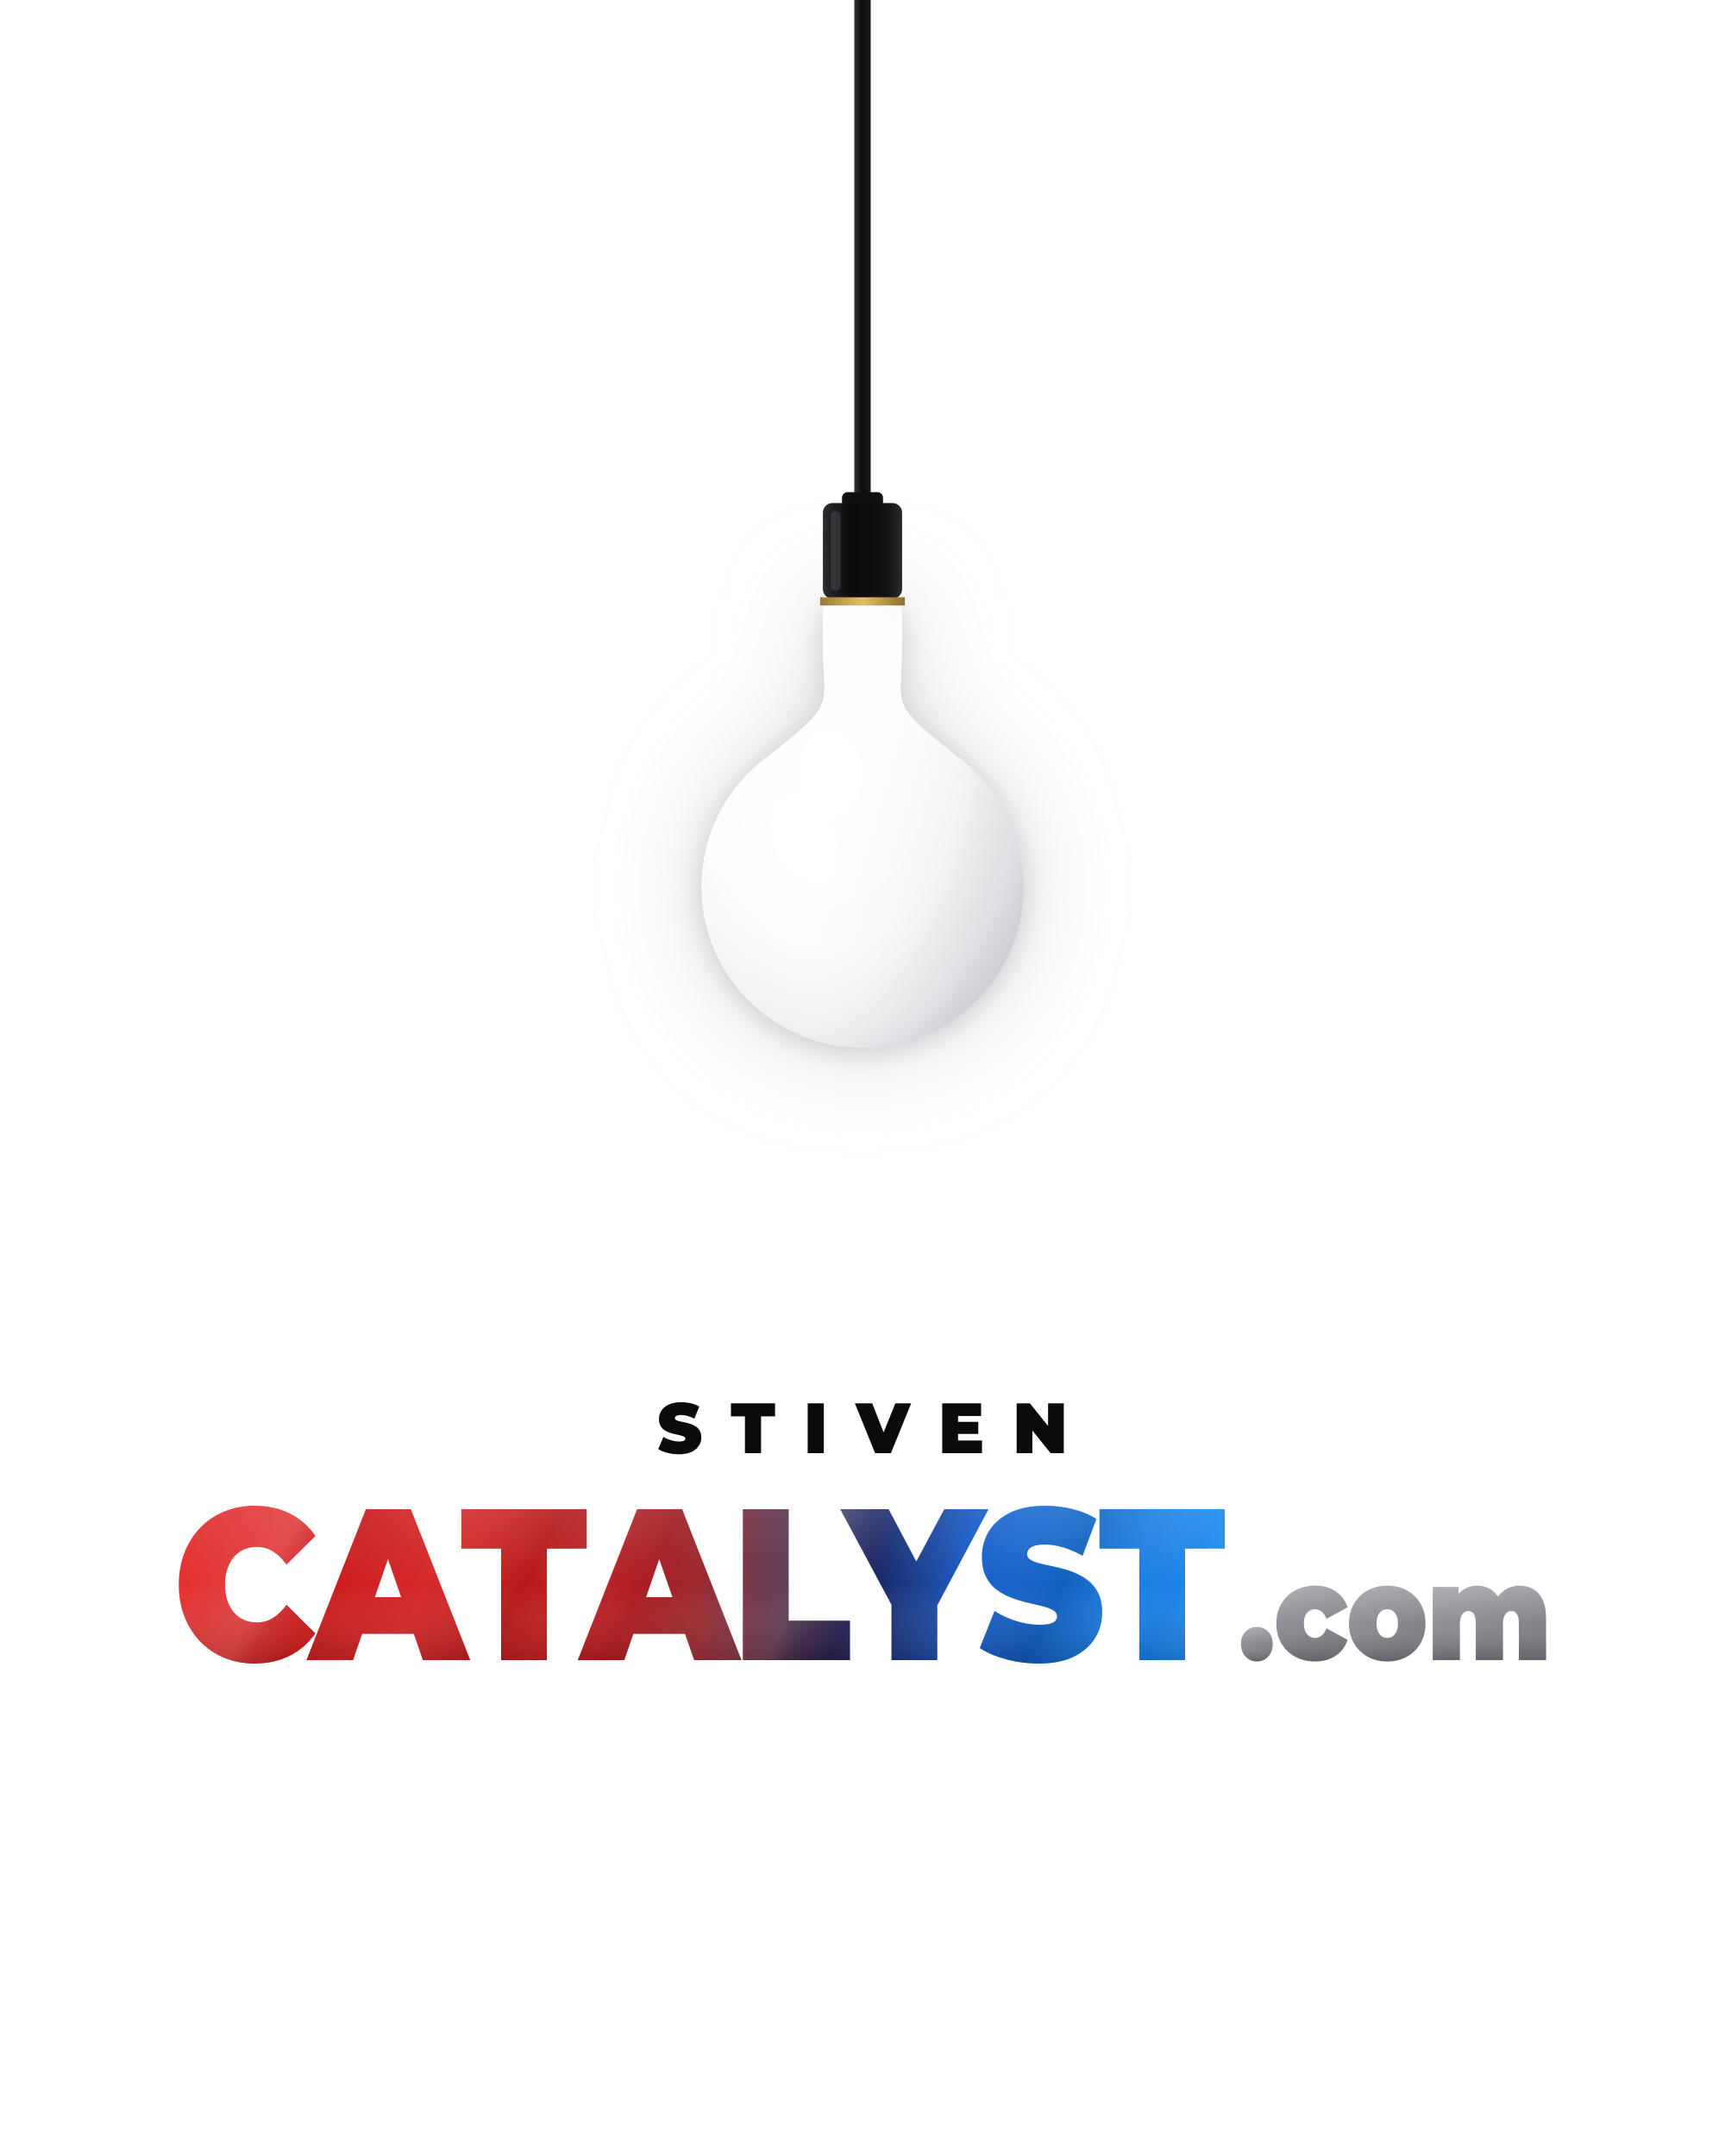
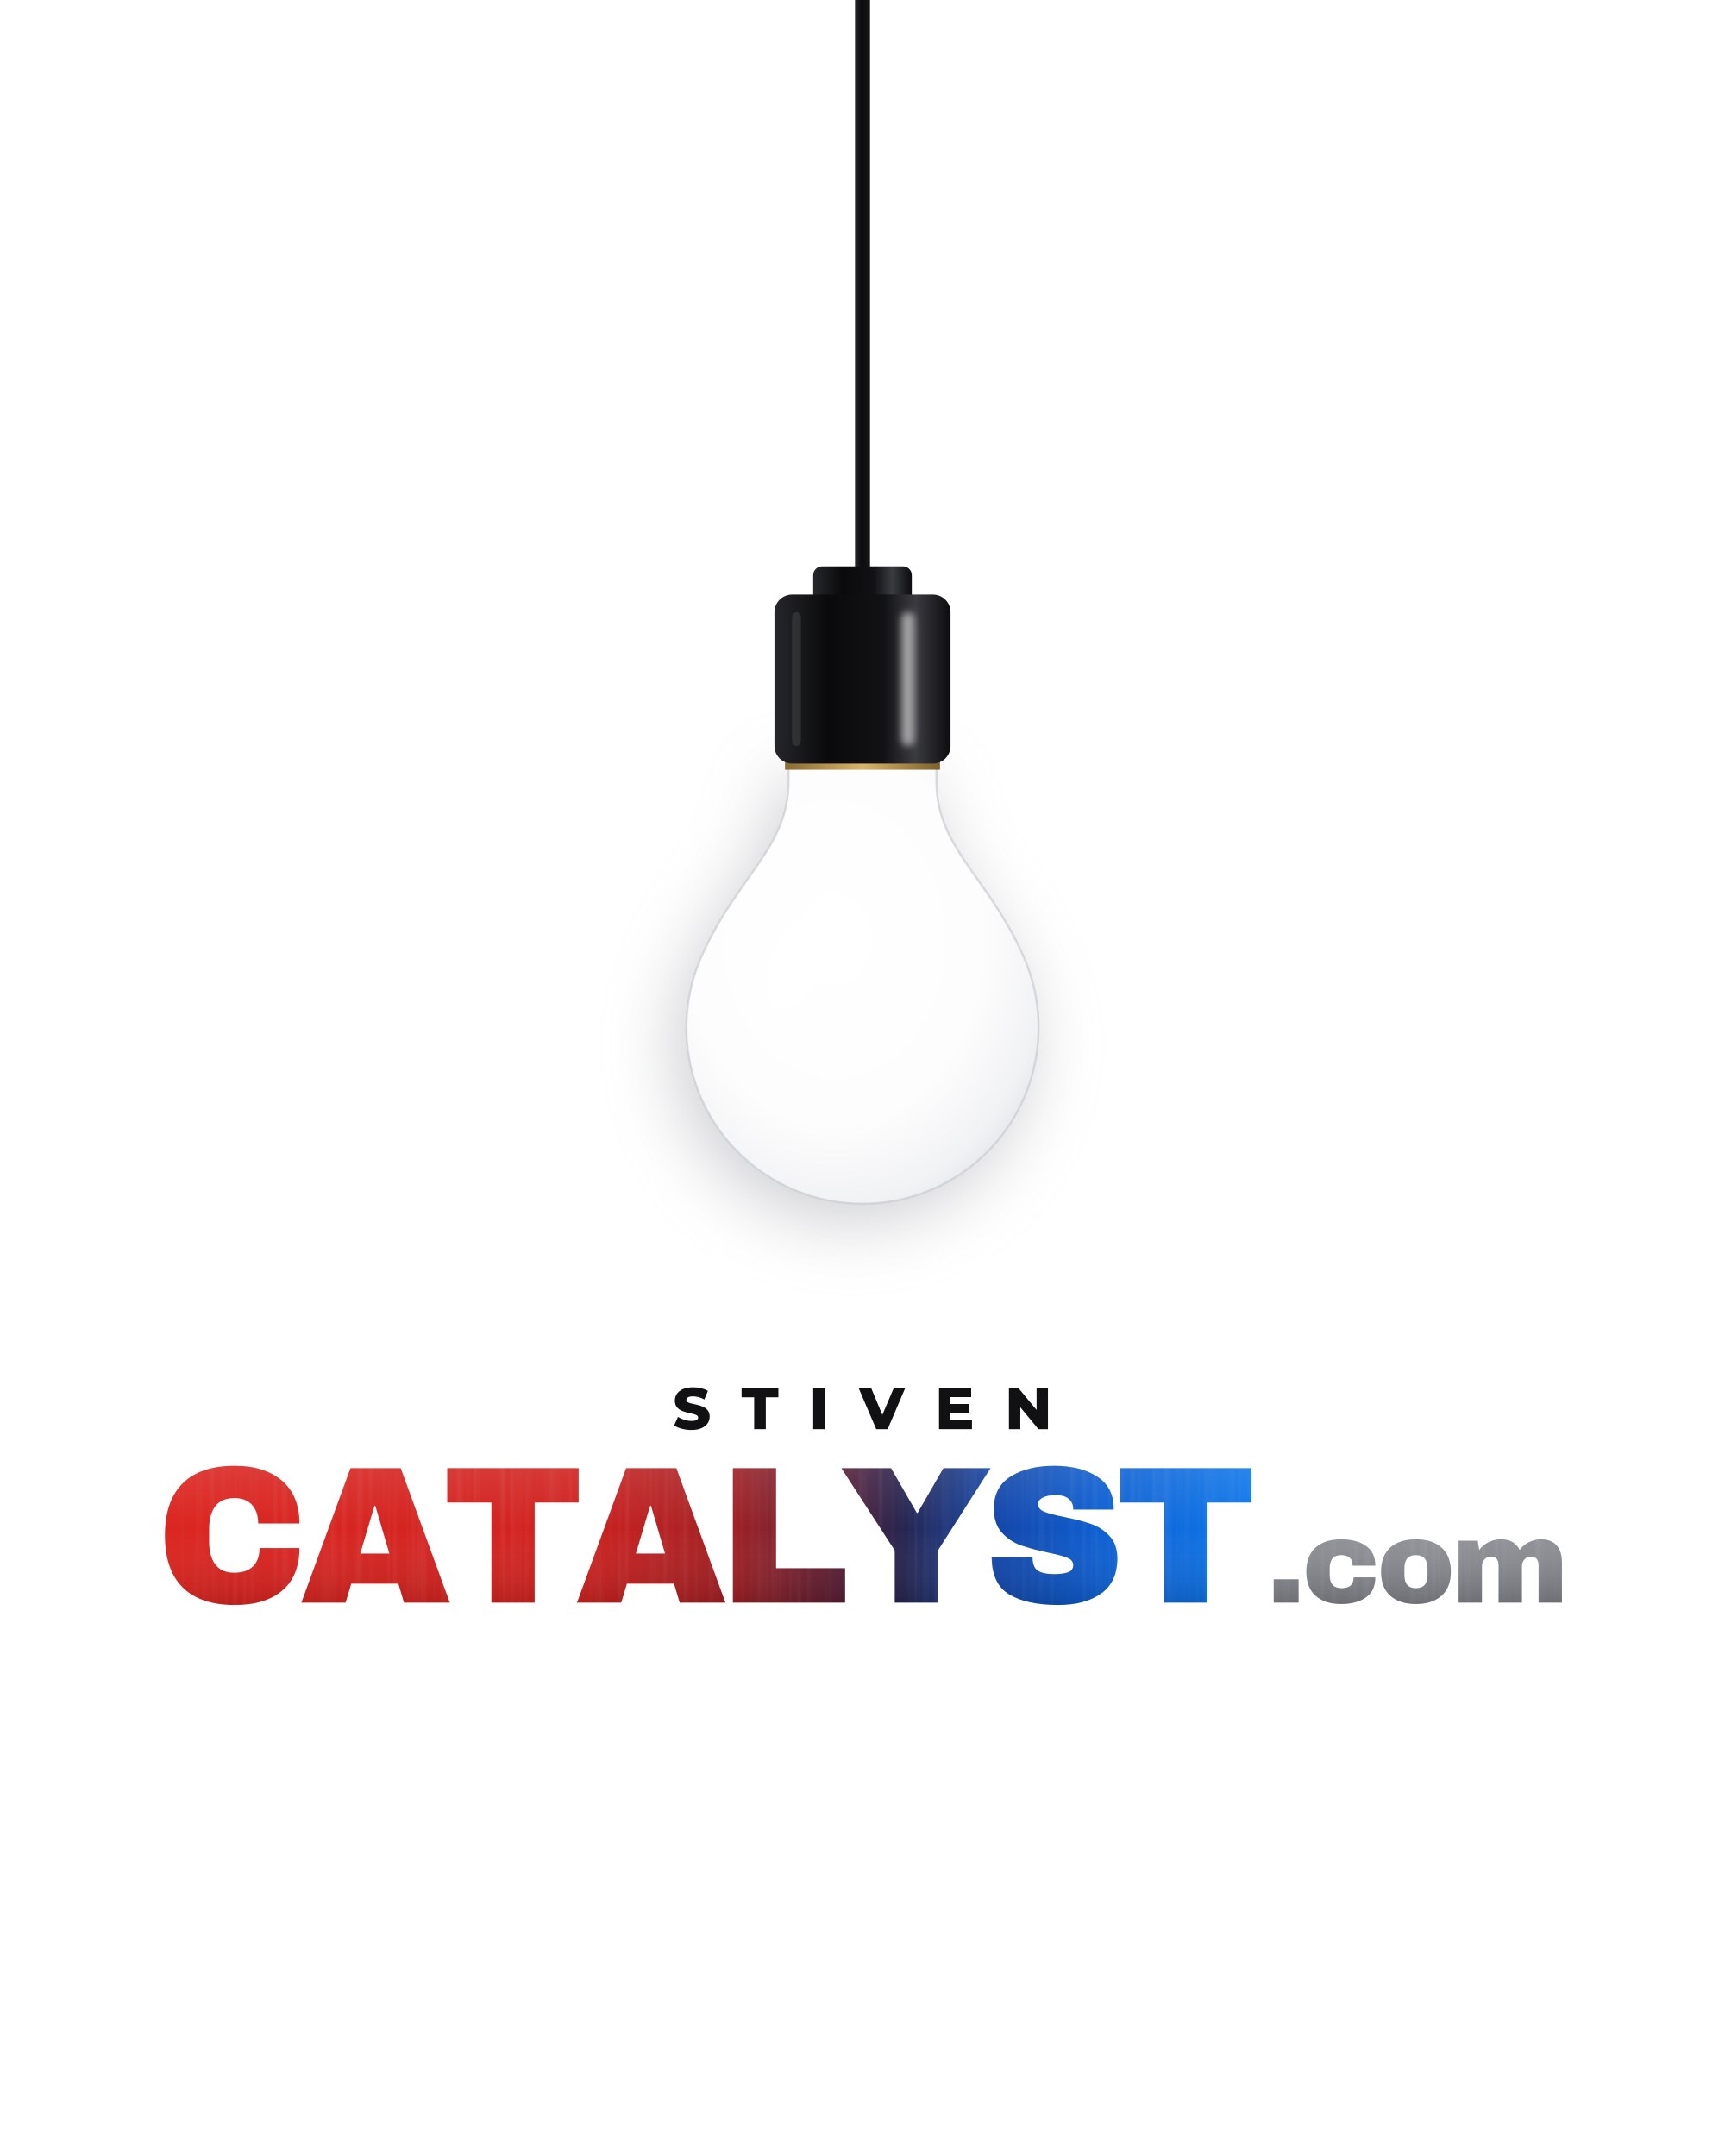
<svg xmlns="http://www.w3.org/2000/svg" viewBox="0 0 2400 3000" width="2400" height="3000">
  <defs>
-     <linearGradient id="catalyst" gradientUnits="userSpaceOnUse" x1="240.9" y1="2310.0" x2="1705.2" y2="2310.0">
-       <stop offset="0" stop-color="#e21f1f" />
-       <stop offset="0.36" stop-color="#cc1c1d" />
-       <stop offset="0.50" stop-color="#951c23" />
-       <stop offset="0.59" stop-color="#3d1e3f" />
-       <stop offset="0.67" stop-color="#1a2a6e" />
-       <stop offset="0.76" stop-color="#0c56c6" />
-       <stop offset="0.88" stop-color="#1476df" />
-       <stop offset="1" stop-color="#1c8bee" />
+     <linearGradient id="catalyst" gradientUnits="userSpaceOnUse" x1="217.2" y1="2230.0" x2="1748.6" y2="2230.0">
+       <stop offset="0" stop-color="#dc2520" />
+       <stop offset="0.38" stop-color="#d0221f" />
+       <stop offset="0.52" stop-color="#a11f23" />
+       <stop offset="0.62" stop-color="#5a1f35" />
+       <stop offset="0.68" stop-color="#262551" />
+       <stop offset="0.76" stop-color="#1446a8" />
+       <stop offset="0.86" stop-color="#0d5fd2" />
+       <stop offset="1" stop-color="#0f78ea" />
    </linearGradient>
-     <linearGradient id="gloss" gradientUnits="userSpaceOnUse" x1="240.9" y1="2010.0" x2="840.9" y2="2310.0" spreadMethod="repeat">
-       <stop offset="0" stop-color="#ffffff" stop-opacity="0" />
-       <stop offset="0.30" stop-color="#ffffff" stop-opacity="0.16" />
-       <stop offset="0.42" stop-color="#000000" stop-opacity="0.07" />
-       <stop offset="0.60" stop-color="#ffffff" stop-opacity="0.05" />
-       <stop offset="0.78" stop-color="#000000" stop-opacity="0.12" />
-       <stop offset="1" stop-color="#ffffff" stop-opacity="0" />
+     <linearGradient id="silver" gradientUnits="userSpaceOnUse" x1="0" y1="2042.9" x2="0" y2="2230.0">
+       <stop offset="0" stop-color="#a3a4aa" />
+       <stop offset="1" stop-color="#7f8086" />
    </linearGradient>
-     <linearGradient id="depth" x1="0" y1="0" x2="0" y2="1">
-       <stop offset="0" stop-color="#ffffff" stop-opacity="0.10" />
-       <stop offset="0.5" stop-color="#ffffff" stop-opacity="0" />
-       <stop offset="1" stop-color="#000000" stop-opacity="0.16" />
+     <linearGradient id="shade" gradientUnits="userSpaceOnUse" x1="0" y1="2042.9" x2="0" y2="2230.0">
+       <stop offset="0" stop-color="#fff" stop-opacity="0.10" />
+       <stop offset="0.45" stop-color="#fff" stop-opacity="0" />
+       <stop offset="1" stop-color="#000" stop-opacity="0.13" />
    </linearGradient>
-     <linearGradient id="silver" x1="0" y1="0" x2="0.3" y2="1">
-       <stop offset="0" stop-color="#a7a8ad" />
-       <stop offset="0.5" stop-color="#8e8f95" />
-       <stop offset="1" stop-color="#77787e" />
-     </linearGradient>
-     <radialGradient id="glass" cx="0.40" cy="0.38" r="0.72">
+     <filter id="brushed" x="0" y="0" width="100%" height="100%" color-interpolation-filters="sRGB">
+       <feTurbulence type="fractalNoise" baseFrequency="0.131 0.003" numOctaves="2" seed="7" result="n" />
+       <feColorMatrix in="n" type="matrix" values="0 0 0 0 1  0 0 0 0 1  0 0 0 0 1  0 0 0 1.4 -0.62" result="streaks" />
+       <feComposite in="streaks" in2="SourceGraphic" operator="in" result="s" />
+       <feComponentTransfer in="s" result="t">
+         <feFuncA type="linear" slope="0.10" />
+       </feComponentTransfer>
+       <feMerge>
+         <feMergeNode in="SourceGraphic" />
+         <feMergeNode in="t" />
+       </feMerge>
+     </filter>
+     <radialGradient id="glass" cx="0.42" cy="0.40" r="0.70">
      <stop offset="0" stop-color="#ffffff" />
-       <stop offset="0.55" stop-color="#fdfdfd" />
-       <stop offset="0.82" stop-color="#eff0f2" />
-       <stop offset="1" stop-color="#d4d6da" />
+       <stop offset="0.6" stop-color="#fdfdfd" />
+       <stop offset="0.86" stop-color="#f1f2f4" />
+       <stop offset="1" stop-color="#dfe1e5" />
    </radialGradient>
-     <linearGradient id="glassrim" x1="0" y1="0" x2="1" y2="0.4">
-       <stop offset="0" stop-color="#ffffff" stop-opacity="0.35" />
-       <stop offset="0.5" stop-color="#ffffff" stop-opacity="0" />
-       <stop offset="1" stop-color="#9ea2a8" stop-opacity="0.22" />
-     </linearGradient>
    <linearGradient id="socket" x1="0" y1="0" x2="1" y2="0">
-       <stop offset="0" stop-color="#2c2c30" />
-       <stop offset="0.35" stop-color="#0b0b0d" />
-       <stop offset="0.8" stop-color="#121214" />
-       <stop offset="1" stop-color="#2a2a2e" />
+       <stop offset="0" stop-color="#26272b" />
+       <stop offset="0.30" stop-color="#0a0a0c" />
+       <stop offset="0.62" stop-color="#121215" />
+       <stop offset="0.80" stop-color="#3a3b40" />
+       <stop offset="1" stop-color="#0d0d10" />
    </linearGradient>
    <linearGradient id="cord" x1="0" y1="0" x2="1" y2="0">
-       <stop offset="0" stop-color="#303033" />
-       <stop offset="0.5" stop-color="#0c0c0e" />
-       <stop offset="1" stop-color="#1c1c1f" />
+       <stop offset="0" stop-color="#2a2a2e" />
+       <stop offset="0.45" stop-color="#0b0b0d" />
+       <stop offset="1" stop-color="#18181b" />
    </linearGradient>
    <linearGradient id="brass" x1="0" y1="0" x2="1" y2="0">
-       <stop offset="0" stop-color="#9a7a3a" />
-       <stop offset="0.5" stop-color="#e2bf6a" />
-       <stop offset="1" stop-color="#8d6f33" />
+       <stop offset="0" stop-color="#8a6a33" />
+       <stop offset="0.5" stop-color="#d9b46a" />
+       <stop offset="1" stop-color="#7d5f2c" />
    </linearGradient>
-     <filter id="halo" x="-60%" y="-40%" width="220%" height="180%">
-       <feGaussianBlur stdDeviation="64.6" />
+     <filter id="bulbShadow" x="-80%" y="-60%" width="260%" height="220%">
+       <feGaussianBlur stdDeviation="49.00" />
    </filter>
-     <filter id="soft" x="-40%" y="-30%" width="180%" height="160%">
-       <feGaussianBlur stdDeviation="17.1" />
+     <filter id="bulbSoft" x="-60%" y="-60%" width="220%" height="220%">
+       <feGaussianBlur stdDeviation="17.15" />
    </filter>
-     <filter id="tiny" x="-50%" y="-50%" width="200%" height="200%">
-       <feGaussianBlur stdDeviation="9.5" />
+     <filter id="bulbTiny" x="-100%" y="-20%" width="300%" height="140%">
+       <feGaussianBlur stdDeviation="4.90" />
    </filter>
  </defs>
  <rect width="2400" height="3000" fill="#ffffff" />
-   <path d="M1144.9,842.5 L1255.1,842.5 L1255.1,899.5 C1255.1,986.9 1233.2,975.3 1338.0,1057.2 A224.2,224.2 0 1,1 1062.0,1057.2 C1166.8,975.3 1144.9,986.9 1144.9,899.5 Z" fill="#c3c6cb" opacity="0.65" filter="url(#halo)" />
-   <path d="M1144.9,842.5 L1255.1,842.5 L1255.1,899.5 C1255.1,986.9 1233.2,975.3 1338.0,1057.2 A224.2,224.2 0 1,1 1062.0,1057.2 C1166.8,975.3 1144.9,986.9 1144.9,899.5 Z" fill="#a9adb3" opacity="0.5" filter="url(#soft)" transform="translate(0 5.7)" />
-   <rect x="1188.6" y="0" width="22.8" height="707.6" fill="url(#cord)" />
-   <path d="M1144.9,842.5 L1255.1,842.5 L1255.1,899.5 C1255.1,986.9 1233.2,975.3 1338.0,1057.2 A224.2,224.2 0 1,1 1062.0,1057.2 C1166.8,975.3 1144.9,986.9 1144.9,899.5 Z" fill="url(#glass)" />
-   <path d="M1144.9,842.5 L1255.1,842.5 L1255.1,899.5 C1255.1,986.9 1233.2,975.3 1338.0,1057.2 A224.2,224.2 0 1,1 1062.0,1057.2 C1166.8,975.3 1144.9,986.9 1144.9,899.5 Z" fill="url(#glassrim)" />
-   <ellipse cx="1119.3" cy="1166.6" rx="44.8" ry="67.3" fill="#ffffff" opacity="0.9" transform="rotate(-24 1119.3 1166.6)" filter="url(#tiny)" />
-   <rect x="1171.5" y="684.8" width="57.0" height="26.6" rx="7.6" fill="#101012" />
-   <rect x="1144.9" y="700.0" width="110.2" height="133.0" rx="13.3" fill="url(#socket)" />
-   <rect x="1156.3" y="711.4" width="13.3" height="110.2" rx="5.7" fill="#ffffff" opacity="0.10" />
-   <rect x="1141.1" y="831.1" width="117.8" height="11.4" fill="url(#brass)" />
-   <g>
-     <path d="M944.754 2023.584Q936.391 2023.584 928.597 2021.604Q920.804 2019.624 915.767 2016.456L922.99 1999.428Q927.742 2002.299 933.587 2004.032Q939.432 2005.764 944.944 2005.764Q948.176 2005.764 950.029 2005.318Q951.882 2004.873 952.738 2004.032Q953.593 2003.19 953.593 2002.002Q953.593 2000.121 951.597 1999.032Q949.601 1997.943 946.322 1997.2Q943.044 1996.458 939.147 1995.617Q935.25 1994.775 931.306 1993.389Q927.362 1992.003 924.083 1989.726Q920.804 1987.449 918.808 1983.736Q916.812 1980.024 916.812 1974.48Q916.812 1968.045 920.281 1962.749Q923.75 1957.452 930.641 1954.284Q937.531 1951.116 947.796 1951.116Q954.543 1951.116 961.101 1952.601Q967.659 1954.086 972.886 1957.155L966.138 1974.084Q961.196 1971.51 956.587 1970.223Q951.977 1968.936 947.605 1968.936Q944.374 1968.936 942.473 1969.53Q940.572 1970.124 939.765 1971.114Q938.957 1972.104 938.957 1973.292Q938.957 1975.074 940.953 1976.113Q942.948 1977.153 946.227 1977.846Q949.506 1978.539 953.45 1979.331Q957.395 1980.123 961.291 1981.509Q965.188 1982.895 968.467 1985.172Q971.746 1987.449 973.741 1991.112Q975.737 1994.775 975.737 2000.22Q975.737 2006.556 972.268 2011.852Q968.799 2017.149 961.956 2020.367Q955.114 2023.584 944.754 2023.584Z" fill="#0b0b0c" />
-     <path d="M1036.436 2022.0V1970.817H1016.953V1952.7H1078.349V1970.817H1058.866V2022.0Z" fill="#0b0b0c" />
-     <path d="M1123.746 2022.0V1952.7H1146.176V2022.0Z" fill="#0b0b0c" />
-     <path d="M1217.519 2022.0 1189.387 1952.7H1213.527L1236.432 2011.209H1222.081L1245.651 1952.7H1267.7L1239.568 2022.0Z" fill="#0b0b0c" />
-     <path d="M1310.912 2022.0V1952.7H1364.989V1970.322H1332.961V2004.378H1366.225V2022.0ZM1331.44 1995.27V1978.44H1361.093V1995.27Z" fill="#0b0b0c" />
-     <path d="M1414.474 2022.0V1952.7H1432.911L1466.746 1994.874H1458.192V1952.7H1480.051V2022.0H1461.613L1427.779 1979.826H1436.333V2022.0Z" fill="#0b0b0c" />
+   <g id="bulb">
+     <path d="M1097.10,1062.50 L1302.90,1062.50 L1302.90,1087.00 C1302.90,1180.10 1373.99,1218.44 1423.82,1330.35 A245.00,245.00 0 1,1 976.18,1330.35 C1026.01,1218.44 1097.10,1180.10 1097.10,1087.00 Z" fill="#7d8088" opacity="0.38" filter="url(#bulbShadow)" transform="translate(-14.70 24.50)" />
+     <rect x="1189.59" y="0" width="20.83" height="789.10" fill="url(#cord)" />
+     <path d="M1097.10,1062.50 L1302.90,1062.50 L1302.90,1087.00 C1302.90,1180.10 1373.99,1218.44 1423.82,1330.35 A245.00,245.00 0 1,1 976.18,1330.35 C1026.01,1218.44 1097.10,1180.10 1097.10,1087.00 Z" fill="url(#glass)" />
+     <path d="M1097.10,1062.50 L1302.90,1062.50 L1302.90,1087.00 C1302.90,1180.10 1373.99,1218.44 1423.82,1330.35 A245.00,245.00 0 1,1 976.18,1330.35 C1026.01,1218.44 1097.10,1180.10 1097.10,1087.00 Z" fill="none" stroke="#c9ccd1" stroke-width="2.94" opacity="0.7" />
+     <ellipse cx="1106.90" cy="1341.80" rx="39.20" ry="73.50" fill="#fff" opacity="0.85" transform="rotate(22 1106.90 1341.80)" filter="url(#bulbSoft)" />
+     <rect x="1092.20" y="1053.92" width="215.60" height="17.15" fill="url(#brass)" />
+     <rect x="1131.40" y="788.10" width="137.20" height="51.45" rx="12.25" fill="url(#socket)" />
+     <rect x="1077.50" y="827.30" width="245.00" height="235.20" rx="24.50" fill="url(#socket)" />
+     <rect x="1253.90" y="851.80" width="18.38" height="186.20" rx="9.80" fill="#fff" opacity="0.55" filter="url(#bulbTiny)" />
+     <rect x="1102.00" y="851.80" width="12.25" height="186.20" rx="7.35" fill="#fff" opacity="0.10" />
+   </g>
+   <g fill="#111113">
+     <path d="M961.974 1989.728Q954.971 1989.728 948.482 1987.995Q941.993 1986.262 937.922 1983.499L943.237 1971.54Q947.089 1974.033 952.12 1975.587Q957.151 1977.142 962.087 1977.142Q965.469 1977.142 967.478 1976.56Q969.487 1975.977 970.424 1974.929Q971.361 1973.881 971.361 1972.497Q971.361 1970.566 969.597 1969.428Q967.832 1968.29 964.954 1967.551Q962.075 1966.813 958.629 1966.081Q955.182 1965.35 951.707 1964.22Q948.232 1963.09 945.353 1961.251Q942.475 1959.413 940.71 1956.403Q938.946 1953.394 938.946 1948.824Q938.946 1943.748 941.747 1939.56Q944.548 1935.371 950.173 1932.862Q955.798 1930.352 964.256 1930.352Q969.822 1930.352 975.25 1931.601Q980.678 1932.85 984.912 1935.355L979.98 1947.282Q975.888 1945.085 971.893 1944.011Q967.897 1942.938 964.118 1942.938Q960.787 1942.938 958.75 1943.63Q956.713 1944.322 955.816 1945.467Q954.92 1946.613 954.92 1948.022Q954.92 1949.896 956.684 1951.006Q958.449 1952.116 961.327 1952.814Q964.206 1953.512 967.681 1954.228Q971.156 1954.944 974.603 1956.061Q978.05 1957.178 980.928 1959.004Q983.807 1960.831 985.571 1963.812Q987.335 1966.793 987.335 1971.281Q987.335 1976.276 984.521 1980.464Q981.707 1984.652 976.098 1987.19Q970.489 1989.728 961.974 1989.728Z" fill="#111113" />
+     <path d="M1049.295 1988.6V1944.286H1031.782V1931.48H1082.976V1944.286H1065.463V1988.6Z" fill="#111113" />
+     <path d="M1131.443 1988.6V1931.48H1147.612V1988.6Z" fill="#111113" />
+     <path d="M1219.084 1988.6 1194.652 1931.48H1212.087L1232.689 1980.921H1222.394L1243.466 1931.48H1259.409L1235.002 1988.6Z" fill="#111113" />
+     <path d="M1306.475 1988.6V1931.48H1351.209V1944.004H1322.418V1976.076H1352.295V1988.6ZM1321.29 1965.631V1953.608H1347.813V1965.631Z" fill="#111113" />
+     <path d="M1403.742 1988.6V1931.48H1417.041L1448.496 1969.533H1442.215V1931.48H1458.046V1988.6H1444.748L1413.293 1950.547H1419.573V1988.6Z" fill="#111113" />
+   </g>
+   <g filter="url(#brushed)">
+     <path d="M416.613 2119.84H359.221Q359.221 2103.52 350.653 2094.0Q342.085 2084.48 326.309 2084.48Q308.085 2084.48 299.517 2095.904Q290.949 2107.328 290.949 2127.728V2145.136Q290.949 2165.264 299.517 2176.824Q308.085 2188.384 325.765 2188.384Q343.173 2188.384 352.149 2179.408Q361.125 2170.432 361.125 2154.112H416.613Q416.613 2192.464 393.085 2212.864Q369.557 2233.264 326.581 2233.264Q278.709 2233.264 254.093 2208.784Q229.477 2184.304 229.477 2136.432Q229.477 2088.56 254.093 2064.08Q278.709 2039.6 326.581 2039.6Q368.197 2039.6 392.405 2060.408Q416.613 2081.216 416.613 2119.84Z" fill="url(#catalyst)" />
+     <path d="M562.133 2230.0 554.245 2203.616H488.693L480.805 2230.0H419.333L487.605 2042.864H557.509L625.781 2230.0ZM501.205 2161.728H541.733L522.149 2095.088H521.061Z" fill="url(#catalyst)" />
+     <path d="M743.829 2090.736V2230.0H683.717V2090.736H622.245V2042.864H805.029V2090.736Z" fill="url(#catalyst)" />
+     <path d="M945.653 2230.0 937.765 2203.616H872.213L864.325 2230.0H802.853L871.125 2042.864H941.029L1009.301 2230.0ZM884.725 2161.728H925.253L905.669 2095.088H904.581Z" fill="url(#catalyst)" />
+     <path d="M1019.637 2042.864H1079.749V2182.128H1175.765V2230.0H1019.637Z" fill="url(#catalyst)" />
+     <path d="M1304.965 2230.0H1244.853V2157.376L1170.597 2042.864H1239.685L1275.589 2105.152H1276.677L1312.581 2042.864H1378.133L1304.965 2157.376Z" fill="url(#catalyst)" />
+     <path d="M1549.493 2097.264V2100.528H1493.189V2099.44Q1493.189 2091.28 1487.205 2085.84Q1481.221 2080.4 1468.981 2080.4Q1457.013 2080.4 1450.621 2083.936Q1444.229 2087.472 1444.229 2092.64Q1444.229 2099.984 1452.933 2103.52Q1461.637 2107.056 1480.949 2110.864Q1503.525 2115.488 1518.077 2120.52Q1532.629 2125.552 1543.509 2136.976Q1554.389 2148.4 1554.661 2167.984Q1554.661 2201.168 1532.221 2217.216Q1509.781 2233.264 1472.245 2233.264Q1428.453 2233.264 1404.109 2218.576Q1379.765 2203.888 1379.765 2166.624H1436.613Q1436.613 2180.768 1443.957 2185.528Q1451.301 2190.288 1466.805 2190.288Q1478.229 2190.288 1485.709 2187.84Q1493.189 2185.392 1493.189 2177.776Q1493.189 2170.976 1484.893 2167.576Q1476.597 2164.176 1457.829 2160.368Q1434.981 2155.472 1420.021 2150.168Q1405.061 2144.864 1393.909 2132.624Q1382.757 2120.384 1382.757 2099.44Q1382.757 2068.704 1406.557 2054.152Q1430.357 2039.6 1466.805 2039.6Q1502.709 2039.6 1525.829 2054.152Q1548.949 2068.704 1549.493 2097.264Z" fill="url(#catalyst)" />
+     <path d="M1680.053 2090.736V2230.0H1619.941V2090.736H1558.469V2042.864H1741.253V2090.736Z" fill="url(#catalyst)" />
  </g>
  <g>
-     <path d="M354.068 2314.8Q331.388 2314.8 312.083 2306.85Q292.778 2298.9 278.603 2284.2Q264.428 2269.5 256.598 2249.4Q248.768 2229.3 248.768 2205.0Q248.768 2180.7 256.598 2160.6Q264.428 2140.5 278.603 2125.8Q292.778 2111.1 312.083 2103.15Q331.388 2095.2 354.068 2095.2Q381.878 2095.2 403.343 2106.0Q424.808 2116.8 438.848 2137.2L398.618 2177.1Q390.248 2165.4 380.123 2158.95Q369.998 2152.5 357.308 2152.5Q347.318 2152.5 339.218 2156.1Q331.118 2159.7 325.313 2166.6Q319.508 2173.5 316.268 2183.25Q313.028 2193.0 313.028 2205.0Q313.028 2217.0 316.268 2226.75Q319.508 2236.5 325.313 2243.4Q331.118 2250.3 339.218 2253.9Q347.318 2257.5 357.308 2257.5Q369.998 2257.5 380.123 2251.05Q390.248 2244.6 398.618 2232.9L438.848 2272.8Q424.808 2292.9 403.343 2303.85Q381.878 2314.8 354.068 2314.8Z" fill="url(#catalyst)" />
-     <path d="M426.398 2310.0 509.018 2100.0H571.658L654.278 2310.0H588.398L527.378 2133.6H552.218L491.198 2310.0ZM475.538 2273.4 491.738 2222.4H578.678L594.878 2273.4Z" fill="url(#catalyst)" />
-     <path d="M697.178 2310.0V2154.9H641.828V2100.0H816.248V2154.9H760.898V2310.0Z" fill="url(#catalyst)" />
-     <path d="M803.798 2310.0 886.418 2100.0H949.058L1031.678 2310.0H965.798L904.778 2133.6H929.618L868.598 2310.0ZM852.938 2273.4 869.138 2222.4H956.078L972.278 2273.4Z" fill="url(#catalyst)" />
-     <path d="M1033.538 2310.0V2100.0H1097.258V2255.1H1182.578V2310.0Z" fill="url(#catalyst)" />
-     <path d="M1240.328 2310.0V2217.9L1254.908 2260.2L1169.048 2100.0H1236.278L1294.328 2209.5H1255.178L1313.768 2100.0H1375.328L1290.008 2260.2L1304.048 2217.9V2310.0Z" fill="url(#catalyst)" />
-     <path d="M1445.498 2314.8Q1421.738 2314.8 1399.598 2308.8Q1377.458 2302.8 1363.148 2293.2L1383.668 2241.6Q1397.168 2250.3 1413.773 2255.55Q1430.378 2260.8 1446.038 2260.8Q1455.218 2260.8 1460.483 2259.45Q1465.748 2258.1 1468.178 2255.55Q1470.608 2253.0 1470.608 2249.4Q1470.608 2243.7 1464.938 2240.4Q1459.268 2237.1 1449.953 2234.85Q1440.638 2232.6 1429.568 2230.05Q1418.498 2227.5 1407.293 2223.3Q1396.088 2219.1 1386.773 2212.2Q1377.458 2205.3 1371.788 2194.05Q1366.118 2182.8 1366.118 2166.0Q1366.118 2146.5 1375.973 2130.45Q1385.828 2114.4 1405.403 2104.8Q1424.978 2095.2 1454.138 2095.2Q1473.308 2095.2 1491.938 2099.7Q1510.568 2104.2 1525.418 2113.5L1506.248 2164.8Q1492.208 2157.0 1479.113 2153.1Q1466.018 2149.2 1453.598 2149.2Q1444.418 2149.2 1439.018 2151.0Q1433.618 2152.8 1431.323 2155.8Q1429.028 2158.8 1429.028 2162.4Q1429.028 2167.8 1434.698 2170.95Q1440.368 2174.1 1449.683 2176.2Q1458.998 2178.3 1470.203 2180.7Q1481.408 2183.1 1492.478 2187.3Q1503.548 2191.5 1512.863 2198.4Q1522.178 2205.3 1527.848 2216.4Q1533.518 2227.5 1533.518 2244.0Q1533.518 2263.2 1523.663 2279.25Q1513.808 2295.3 1494.368 2305.05Q1474.928 2314.8 1445.498 2314.8Z" fill="url(#catalyst)" />
-     <path d="M1585.058 2310.0V2154.9H1529.708V2100.0H1704.128V2154.9H1648.778V2310.0Z" fill="url(#catalyst)" />
+     <path d="M416.613 2119.84H359.221Q359.221 2103.52 350.653 2094.0Q342.085 2084.48 326.309 2084.48Q308.085 2084.48 299.517 2095.904Q290.949 2107.328 290.949 2127.728V2145.136Q290.949 2165.264 299.517 2176.824Q308.085 2188.384 325.765 2188.384Q343.173 2188.384 352.149 2179.408Q361.125 2170.432 361.125 2154.112H416.613Q416.613 2192.464 393.085 2212.864Q369.557 2233.264 326.581 2233.264Q278.709 2233.264 254.093 2208.784Q229.477 2184.304 229.477 2136.432Q229.477 2088.56 254.093 2064.08Q278.709 2039.6 326.581 2039.6Q368.197 2039.6 392.405 2060.408Q416.613 2081.216 416.613 2119.84Z" fill="url(#shade)" />
+     <path d="M562.133 2230.0 554.245 2203.616H488.693L480.805 2230.0H419.333L487.605 2042.864H557.509L625.781 2230.0ZM501.205 2161.728H541.733L522.149 2095.088H521.061Z" fill="url(#shade)" />
+     <path d="M743.829 2090.736V2230.0H683.717V2090.736H622.245V2042.864H805.029V2090.736Z" fill="url(#shade)" />
+     <path d="M945.653 2230.0 937.765 2203.616H872.213L864.325 2230.0H802.853L871.125 2042.864H941.029L1009.301 2230.0ZM884.725 2161.728H925.253L905.669 2095.088H904.581Z" fill="url(#shade)" />
+     <path d="M1019.637 2042.864H1079.749V2182.128H1175.765V2230.0H1019.637Z" fill="url(#shade)" />
+     <path d="M1304.965 2230.0H1244.853V2157.376L1170.597 2042.864H1239.685L1275.589 2105.152H1276.677L1312.581 2042.864H1378.133L1304.965 2157.376Z" fill="url(#shade)" />
+     <path d="M1549.493 2097.264V2100.528H1493.189V2099.44Q1493.189 2091.28 1487.205 2085.84Q1481.221 2080.4 1468.981 2080.4Q1457.013 2080.4 1450.621 2083.936Q1444.229 2087.472 1444.229 2092.64Q1444.229 2099.984 1452.933 2103.52Q1461.637 2107.056 1480.949 2110.864Q1503.525 2115.488 1518.077 2120.52Q1532.629 2125.552 1543.509 2136.976Q1554.389 2148.4 1554.661 2167.984Q1554.661 2201.168 1532.221 2217.216Q1509.781 2233.264 1472.245 2233.264Q1428.453 2233.264 1404.109 2218.576Q1379.765 2203.888 1379.765 2166.624H1436.613Q1436.613 2180.768 1443.957 2185.528Q1451.301 2190.288 1466.805 2190.288Q1478.229 2190.288 1485.709 2187.84Q1493.189 2185.392 1493.189 2177.776Q1493.189 2170.976 1484.893 2167.576Q1476.597 2164.176 1457.829 2160.368Q1434.981 2155.472 1420.021 2150.168Q1405.061 2144.864 1393.909 2132.624Q1382.757 2120.384 1382.757 2099.44Q1382.757 2068.704 1406.557 2054.152Q1430.357 2039.6 1466.805 2039.6Q1502.709 2039.6 1525.829 2054.152Q1548.949 2068.704 1549.493 2097.264Z" fill="url(#shade)" />
+     <path d="M1680.053 2090.736V2230.0H1619.941V2090.736H1558.469V2042.864H1741.253V2090.736Z" fill="url(#shade)" />
+   </g>
+   <g filter="url(#brushed)">
+     <path d="M1772.152 2230.0V2197.523H1806.75V2230.0Z" fill="url(#silver)" />
+     <path d="M1913.483 2178.592H1881.986Q1881.986 2163.904 1865.992 2163.904Q1849.998 2163.904 1849.998 2182.346V2191.648Q1849.998 2209.926 1866.645 2209.926Q1883.291 2209.926 1883.291 2194.912H1913.483Q1913.483 2213.68 1900.346 2222.819Q1887.208 2231.958 1865.992 2231.958Q1843.307 2231.958 1830.414 2220.534Q1817.522 2209.11 1817.522 2186.915Q1817.522 2164.72 1830.414 2153.296Q1843.307 2141.872 1865.992 2141.872Q1887.208 2141.872 1900.346 2150.93Q1913.483 2159.987 1913.483 2178.592Z" fill="url(#silver)" />
+     <path d="M2018.584 2186.915Q2018.584 2208.947 2005.61 2220.453Q1992.635 2231.958 1969.95 2231.958Q1947.266 2231.958 1934.373 2220.534Q1921.48 2209.11 1921.48 2186.915Q1921.48 2164.72 1934.373 2153.296Q1947.266 2141.872 1969.95 2141.872Q1992.635 2141.872 2005.61 2153.378Q2018.584 2164.883 2018.584 2186.915ZM1953.957 2182.346V2191.648Q1953.957 2209.926 1969.95 2209.926Q1986.107 2209.926 1986.107 2191.648V2182.346Q1986.107 2163.904 1969.95 2163.904Q1953.957 2163.904 1953.957 2182.346Z" fill="url(#silver)" />
+     <path d="M2173.134 2174.186V2230.0H2140.658V2178.102Q2140.658 2172.554 2137.965 2169.208Q2135.272 2165.862 2130.376 2165.862Q2124.664 2165.862 2121.074 2169.779Q2117.483 2173.696 2117.483 2179.408V2230.0H2085.006V2178.102Q2085.006 2172.554 2082.314 2169.208Q2079.621 2165.862 2074.725 2165.862Q2069.013 2165.862 2065.422 2169.779Q2061.832 2173.696 2061.832 2179.408V2230.0H2029.355V2143.83H2055.957L2058.078 2156.723Q2062.974 2149.869 2071.053 2145.87Q2079.131 2141.872 2088.107 2141.872Q2107.528 2141.872 2114.219 2156.723Q2119.278 2149.869 2127.194 2145.87Q2135.109 2141.872 2143.758 2141.872Q2158.446 2141.872 2165.79 2150.277Q2173.134 2158.682 2173.134 2174.186Z" fill="url(#silver)" />
  </g>
  <g>
-     <path d="M354.068 2314.8Q331.388 2314.8 312.083 2306.85Q292.778 2298.9 278.603 2284.2Q264.428 2269.5 256.598 2249.4Q248.768 2229.3 248.768 2205.0Q248.768 2180.7 256.598 2160.6Q264.428 2140.5 278.603 2125.8Q292.778 2111.1 312.083 2103.15Q331.388 2095.2 354.068 2095.2Q381.878 2095.2 403.343 2106.0Q424.808 2116.8 438.848 2137.2L398.618 2177.1Q390.248 2165.4 380.123 2158.95Q369.998 2152.5 357.308 2152.5Q347.318 2152.5 339.218 2156.1Q331.118 2159.7 325.313 2166.6Q319.508 2173.5 316.268 2183.25Q313.028 2193.0 313.028 2205.0Q313.028 2217.0 316.268 2226.75Q319.508 2236.5 325.313 2243.4Q331.118 2250.3 339.218 2253.9Q347.318 2257.5 357.308 2257.5Q369.998 2257.5 380.123 2251.05Q390.248 2244.6 398.618 2232.9L438.848 2272.8Q424.808 2292.9 403.343 2303.85Q381.878 2314.8 354.068 2314.8Z" fill="url(#gloss)" />
-     <path d="M426.398 2310.0 509.018 2100.0H571.658L654.278 2310.0H588.398L527.378 2133.6H552.218L491.198 2310.0ZM475.538 2273.4 491.738 2222.4H578.678L594.878 2273.4Z" fill="url(#gloss)" />
-     <path d="M697.178 2310.0V2154.9H641.828V2100.0H816.248V2154.9H760.898V2310.0Z" fill="url(#gloss)" />
-     <path d="M803.798 2310.0 886.418 2100.0H949.058L1031.678 2310.0H965.798L904.778 2133.6H929.618L868.598 2310.0ZM852.938 2273.4 869.138 2222.4H956.078L972.278 2273.4Z" fill="url(#gloss)" />
-     <path d="M1033.538 2310.0V2100.0H1097.258V2255.1H1182.578V2310.0Z" fill="url(#gloss)" />
-     <path d="M1240.328 2310.0V2217.9L1254.908 2260.2L1169.048 2100.0H1236.278L1294.328 2209.5H1255.178L1313.768 2100.0H1375.328L1290.008 2260.2L1304.048 2217.9V2310.0Z" fill="url(#gloss)" />
-     <path d="M1445.498 2314.8Q1421.738 2314.8 1399.598 2308.8Q1377.458 2302.8 1363.148 2293.2L1383.668 2241.6Q1397.168 2250.3 1413.773 2255.55Q1430.378 2260.8 1446.038 2260.8Q1455.218 2260.8 1460.483 2259.45Q1465.748 2258.1 1468.178 2255.55Q1470.608 2253.0 1470.608 2249.4Q1470.608 2243.7 1464.938 2240.4Q1459.268 2237.1 1449.953 2234.85Q1440.638 2232.6 1429.568 2230.05Q1418.498 2227.5 1407.293 2223.3Q1396.088 2219.1 1386.773 2212.2Q1377.458 2205.3 1371.788 2194.05Q1366.118 2182.8 1366.118 2166.0Q1366.118 2146.5 1375.973 2130.45Q1385.828 2114.4 1405.403 2104.8Q1424.978 2095.2 1454.138 2095.2Q1473.308 2095.2 1491.938 2099.7Q1510.568 2104.2 1525.418 2113.5L1506.248 2164.8Q1492.208 2157.0 1479.113 2153.1Q1466.018 2149.2 1453.598 2149.2Q1444.418 2149.2 1439.018 2151.0Q1433.618 2152.8 1431.323 2155.8Q1429.028 2158.8 1429.028 2162.4Q1429.028 2167.8 1434.698 2170.95Q1440.368 2174.1 1449.683 2176.2Q1458.998 2178.3 1470.203 2180.7Q1481.408 2183.1 1492.478 2187.3Q1503.548 2191.5 1512.863 2198.4Q1522.178 2205.3 1527.848 2216.4Q1533.518 2227.5 1533.518 2244.0Q1533.518 2263.2 1523.663 2279.25Q1513.808 2295.3 1494.368 2305.05Q1474.928 2314.8 1445.498 2314.8Z" fill="url(#gloss)" />
-     <path d="M1585.058 2310.0V2154.9H1529.708V2100.0H1704.128V2154.9H1648.778V2310.0Z" fill="url(#gloss)" />
-   </g>
-   <g>
-     <path d="M354.068 2314.8Q331.388 2314.8 312.083 2306.85Q292.778 2298.9 278.603 2284.2Q264.428 2269.5 256.598 2249.4Q248.768 2229.3 248.768 2205.0Q248.768 2180.7 256.598 2160.6Q264.428 2140.5 278.603 2125.8Q292.778 2111.1 312.083 2103.15Q331.388 2095.2 354.068 2095.2Q381.878 2095.2 403.343 2106.0Q424.808 2116.8 438.848 2137.2L398.618 2177.1Q390.248 2165.4 380.123 2158.95Q369.998 2152.5 357.308 2152.5Q347.318 2152.5 339.218 2156.1Q331.118 2159.7 325.313 2166.6Q319.508 2173.5 316.268 2183.25Q313.028 2193.0 313.028 2205.0Q313.028 2217.0 316.268 2226.75Q319.508 2236.5 325.313 2243.4Q331.118 2250.3 339.218 2253.9Q347.318 2257.5 357.308 2257.5Q369.998 2257.5 380.123 2251.05Q390.248 2244.6 398.618 2232.9L438.848 2272.8Q424.808 2292.9 403.343 2303.85Q381.878 2314.8 354.068 2314.8Z" fill="url(#depth)" />
-     <path d="M426.398 2310.0 509.018 2100.0H571.658L654.278 2310.0H588.398L527.378 2133.6H552.218L491.198 2310.0ZM475.538 2273.4 491.738 2222.4H578.678L594.878 2273.4Z" fill="url(#depth)" />
-     <path d="M697.178 2310.0V2154.9H641.828V2100.0H816.248V2154.9H760.898V2310.0Z" fill="url(#depth)" />
-     <path d="M803.798 2310.0 886.418 2100.0H949.058L1031.678 2310.0H965.798L904.778 2133.6H929.618L868.598 2310.0ZM852.938 2273.4 869.138 2222.4H956.078L972.278 2273.4Z" fill="url(#depth)" />
-     <path d="M1033.538 2310.0V2100.0H1097.258V2255.1H1182.578V2310.0Z" fill="url(#depth)" />
-     <path d="M1240.328 2310.0V2217.9L1254.908 2260.2L1169.048 2100.0H1236.278L1294.328 2209.5H1255.178L1313.768 2100.0H1375.328L1290.008 2260.2L1304.048 2217.9V2310.0Z" fill="url(#depth)" />
-     <path d="M1445.498 2314.8Q1421.738 2314.8 1399.598 2308.8Q1377.458 2302.8 1363.148 2293.2L1383.668 2241.6Q1397.168 2250.3 1413.773 2255.55Q1430.378 2260.8 1446.038 2260.8Q1455.218 2260.8 1460.483 2259.45Q1465.748 2258.1 1468.178 2255.55Q1470.608 2253.0 1470.608 2249.4Q1470.608 2243.7 1464.938 2240.4Q1459.268 2237.1 1449.953 2234.85Q1440.638 2232.6 1429.568 2230.05Q1418.498 2227.5 1407.293 2223.3Q1396.088 2219.1 1386.773 2212.2Q1377.458 2205.3 1371.788 2194.05Q1366.118 2182.8 1366.118 2166.0Q1366.118 2146.5 1375.973 2130.45Q1385.828 2114.4 1405.403 2104.8Q1424.978 2095.2 1454.138 2095.2Q1473.308 2095.2 1491.938 2099.7Q1510.568 2104.2 1525.418 2113.5L1506.248 2164.8Q1492.208 2157.0 1479.113 2153.1Q1466.018 2149.2 1453.598 2149.2Q1444.418 2149.2 1439.018 2151.0Q1433.618 2152.8 1431.323 2155.8Q1429.028 2158.8 1429.028 2162.4Q1429.028 2167.8 1434.698 2170.95Q1440.368 2174.1 1449.683 2176.2Q1458.998 2178.3 1470.203 2180.7Q1481.408 2183.1 1492.478 2187.3Q1503.548 2191.5 1512.863 2198.4Q1522.178 2205.3 1527.848 2216.4Q1533.518 2227.5 1533.518 2244.0Q1533.518 2263.2 1523.663 2279.25Q1513.808 2295.3 1494.368 2305.05Q1474.928 2314.8 1445.498 2314.8Z" fill="url(#depth)" />
-     <path d="M1585.058 2310.0V2154.9H1529.708V2100.0H1704.128V2154.9H1648.778V2310.0Z" fill="url(#depth)" />
-   </g>
-   <g>
-     <path d="M1748.653 2311.86Q1739.279 2311.86 1732.917 2305.071Q1726.556 2298.282 1726.556 2287.68Q1726.556 2276.892 1732.917 2270.382Q1739.279 2263.872 1748.653 2263.872Q1758.027 2263.872 1764.389 2270.382Q1770.75 2276.892 1770.75 2287.68Q1770.75 2298.282 1764.389 2305.071Q1758.027 2311.86 1748.653 2311.86Z" fill="url(#silver)" />
-     <path d="M1829.823 2311.86Q1814.088 2311.86 1801.868 2305.164Q1789.647 2298.468 1782.7 2286.471Q1775.753 2274.474 1775.753 2259.036Q1775.753 2243.598 1782.7 2231.694Q1789.647 2219.79 1801.868 2213.094Q1814.088 2206.398 1829.823 2206.398Q1846.563 2206.398 1858.449 2214.396Q1870.334 2222.394 1874.854 2236.53L1845.559 2252.526Q1842.713 2245.458 1838.612 2242.296Q1834.511 2239.134 1829.656 2239.134Q1825.471 2239.134 1821.872 2241.366Q1818.273 2243.598 1816.18 2247.969Q1814.088 2252.34 1814.088 2259.036Q1814.088 2265.732 1816.18 2270.196Q1818.273 2274.66 1821.872 2276.892Q1825.471 2279.124 1829.656 2279.124Q1834.511 2279.124 1838.612 2275.962Q1842.713 2272.8 1845.559 2265.732L1874.854 2281.728Q1870.334 2295.864 1858.449 2303.862Q1846.563 2311.86 1829.823 2311.86Z" fill="url(#silver)" />
-     <path d="M1930.077 2311.86Q1914.509 2311.86 1902.54 2305.071Q1890.571 2298.282 1883.708 2286.378Q1876.844 2274.474 1876.844 2259.036Q1876.844 2243.598 1883.708 2231.694Q1890.571 2219.79 1902.54 2213.094Q1914.509 2206.398 1930.077 2206.398Q1945.646 2206.398 1957.698 2213.094Q1969.751 2219.79 1976.531 2231.694Q1983.311 2243.598 1983.311 2259.036Q1983.311 2274.474 1976.531 2286.378Q1969.751 2298.282 1957.698 2305.071Q1945.646 2311.86 1930.077 2311.86ZM1930.077 2279.124Q1934.262 2279.124 1937.61 2276.892Q1940.958 2274.66 1942.967 2270.103Q1944.976 2265.546 1944.976 2259.036Q1944.976 2252.34 1942.967 2247.969Q1940.958 2243.598 1937.61 2241.366Q1934.262 2239.134 1930.077 2239.134Q1925.892 2239.134 1922.544 2241.366Q1919.196 2243.598 1917.188 2247.969Q1915.179 2252.34 1915.179 2259.036Q1915.179 2265.546 1917.188 2270.103Q1919.196 2274.66 1922.544 2276.892Q1925.892 2279.124 1930.077 2279.124Z" fill="url(#silver)" />
-     <path d="M1993.336 2310.0V2208.258H2029.327V2237.46L2021.961 2229.276Q2027.151 2217.744 2035.856 2212.071Q2044.56 2206.398 2055.274 2206.398Q2067.327 2206.398 2076.617 2213.373Q2085.908 2220.348 2089.089 2235.414L2077.538 2233.368Q2082.56 2220.72 2092.186 2213.559Q2101.811 2206.398 2114.534 2206.398Q2124.912 2206.398 2133.199 2211.141Q2141.485 2215.884 2146.256 2225.928Q2151.027 2235.972 2151.027 2251.968V2310.0H2113.194V2259.222Q2113.194 2249.736 2110.349 2245.737Q2107.503 2241.738 2102.983 2241.738Q2099.635 2241.738 2096.957 2243.598Q2094.278 2245.458 2092.688 2249.457Q2091.098 2253.456 2091.098 2260.338V2310.0H2053.265V2259.222Q2053.265 2249.736 2050.587 2245.737Q2047.908 2241.738 2043.054 2241.738Q2039.706 2241.738 2037.027 2243.598Q2034.349 2245.458 2032.759 2249.457Q2031.168 2253.456 2031.168 2260.338V2310.0Z" fill="url(#silver)" />
-   </g>
-   <g>
-     <path d="M1748.653 2311.86Q1739.279 2311.86 1732.917 2305.071Q1726.556 2298.282 1726.556 2287.68Q1726.556 2276.892 1732.917 2270.382Q1739.279 2263.872 1748.653 2263.872Q1758.027 2263.872 1764.389 2270.382Q1770.75 2276.892 1770.75 2287.68Q1770.75 2298.282 1764.389 2305.071Q1758.027 2311.86 1748.653 2311.86Z" fill="url(#depth)" />
-     <path d="M1829.823 2311.86Q1814.088 2311.86 1801.868 2305.164Q1789.647 2298.468 1782.7 2286.471Q1775.753 2274.474 1775.753 2259.036Q1775.753 2243.598 1782.7 2231.694Q1789.647 2219.79 1801.868 2213.094Q1814.088 2206.398 1829.823 2206.398Q1846.563 2206.398 1858.449 2214.396Q1870.334 2222.394 1874.854 2236.53L1845.559 2252.526Q1842.713 2245.458 1838.612 2242.296Q1834.511 2239.134 1829.656 2239.134Q1825.471 2239.134 1821.872 2241.366Q1818.273 2243.598 1816.18 2247.969Q1814.088 2252.34 1814.088 2259.036Q1814.088 2265.732 1816.18 2270.196Q1818.273 2274.66 1821.872 2276.892Q1825.471 2279.124 1829.656 2279.124Q1834.511 2279.124 1838.612 2275.962Q1842.713 2272.8 1845.559 2265.732L1874.854 2281.728Q1870.334 2295.864 1858.449 2303.862Q1846.563 2311.86 1829.823 2311.86Z" fill="url(#depth)" />
-     <path d="M1930.077 2311.86Q1914.509 2311.86 1902.54 2305.071Q1890.571 2298.282 1883.708 2286.378Q1876.844 2274.474 1876.844 2259.036Q1876.844 2243.598 1883.708 2231.694Q1890.571 2219.79 1902.54 2213.094Q1914.509 2206.398 1930.077 2206.398Q1945.646 2206.398 1957.698 2213.094Q1969.751 2219.79 1976.531 2231.694Q1983.311 2243.598 1983.311 2259.036Q1983.311 2274.474 1976.531 2286.378Q1969.751 2298.282 1957.698 2305.071Q1945.646 2311.86 1930.077 2311.86ZM1930.077 2279.124Q1934.262 2279.124 1937.61 2276.892Q1940.958 2274.66 1942.967 2270.103Q1944.976 2265.546 1944.976 2259.036Q1944.976 2252.34 1942.967 2247.969Q1940.958 2243.598 1937.61 2241.366Q1934.262 2239.134 1930.077 2239.134Q1925.892 2239.134 1922.544 2241.366Q1919.196 2243.598 1917.188 2247.969Q1915.179 2252.34 1915.179 2259.036Q1915.179 2265.546 1917.188 2270.103Q1919.196 2274.66 1922.544 2276.892Q1925.892 2279.124 1930.077 2279.124Z" fill="url(#depth)" />
-     <path d="M1993.336 2310.0V2208.258H2029.327V2237.46L2021.961 2229.276Q2027.151 2217.744 2035.856 2212.071Q2044.56 2206.398 2055.274 2206.398Q2067.327 2206.398 2076.617 2213.373Q2085.908 2220.348 2089.089 2235.414L2077.538 2233.368Q2082.56 2220.72 2092.186 2213.559Q2101.811 2206.398 2114.534 2206.398Q2124.912 2206.398 2133.199 2211.141Q2141.485 2215.884 2146.256 2225.928Q2151.027 2235.972 2151.027 2251.968V2310.0H2113.194V2259.222Q2113.194 2249.736 2110.349 2245.737Q2107.503 2241.738 2102.983 2241.738Q2099.635 2241.738 2096.957 2243.598Q2094.278 2245.458 2092.688 2249.457Q2091.098 2253.456 2091.098 2260.338V2310.0H2053.265V2259.222Q2053.265 2249.736 2050.587 2245.737Q2047.908 2241.738 2043.054 2241.738Q2039.706 2241.738 2037.027 2243.598Q2034.349 2245.458 2032.759 2249.457Q2031.168 2253.456 2031.168 2260.338V2310.0Z" fill="url(#depth)" />
+     <path d="M1772.152 2230.0V2197.523H1806.75V2230.0Z" fill="url(#shade)" />
+     <path d="M1913.483 2178.592H1881.986Q1881.986 2163.904 1865.992 2163.904Q1849.998 2163.904 1849.998 2182.346V2191.648Q1849.998 2209.926 1866.645 2209.926Q1883.291 2209.926 1883.291 2194.912H1913.483Q1913.483 2213.68 1900.346 2222.819Q1887.208 2231.958 1865.992 2231.958Q1843.307 2231.958 1830.414 2220.534Q1817.522 2209.11 1817.522 2186.915Q1817.522 2164.72 1830.414 2153.296Q1843.307 2141.872 1865.992 2141.872Q1887.208 2141.872 1900.346 2150.93Q1913.483 2159.987 1913.483 2178.592Z" fill="url(#shade)" />
+     <path d="M2018.584 2186.915Q2018.584 2208.947 2005.61 2220.453Q1992.635 2231.958 1969.95 2231.958Q1947.266 2231.958 1934.373 2220.534Q1921.48 2209.11 1921.48 2186.915Q1921.48 2164.72 1934.373 2153.296Q1947.266 2141.872 1969.95 2141.872Q1992.635 2141.872 2005.61 2153.378Q2018.584 2164.883 2018.584 2186.915ZM1953.957 2182.346V2191.648Q1953.957 2209.926 1969.95 2209.926Q1986.107 2209.926 1986.107 2191.648V2182.346Q1986.107 2163.904 1969.95 2163.904Q1953.957 2163.904 1953.957 2182.346Z" fill="url(#shade)" />
+     <path d="M2173.134 2174.186V2230.0H2140.658V2178.102Q2140.658 2172.554 2137.965 2169.208Q2135.272 2165.862 2130.376 2165.862Q2124.664 2165.862 2121.074 2169.779Q2117.483 2173.696 2117.483 2179.408V2230.0H2085.006V2178.102Q2085.006 2172.554 2082.314 2169.208Q2079.621 2165.862 2074.725 2165.862Q2069.013 2165.862 2065.422 2169.779Q2061.832 2173.696 2061.832 2179.408V2230.0H2029.355V2143.83H2055.957L2058.078 2156.723Q2062.974 2149.869 2071.053 2145.87Q2079.131 2141.872 2088.107 2141.872Q2107.528 2141.872 2114.219 2156.723Q2119.278 2149.869 2127.194 2145.87Q2135.109 2141.872 2143.758 2141.872Q2158.446 2141.872 2165.79 2150.277Q2173.134 2158.682 2173.134 2174.186Z" fill="url(#shade)" />
  </g>
</svg>
